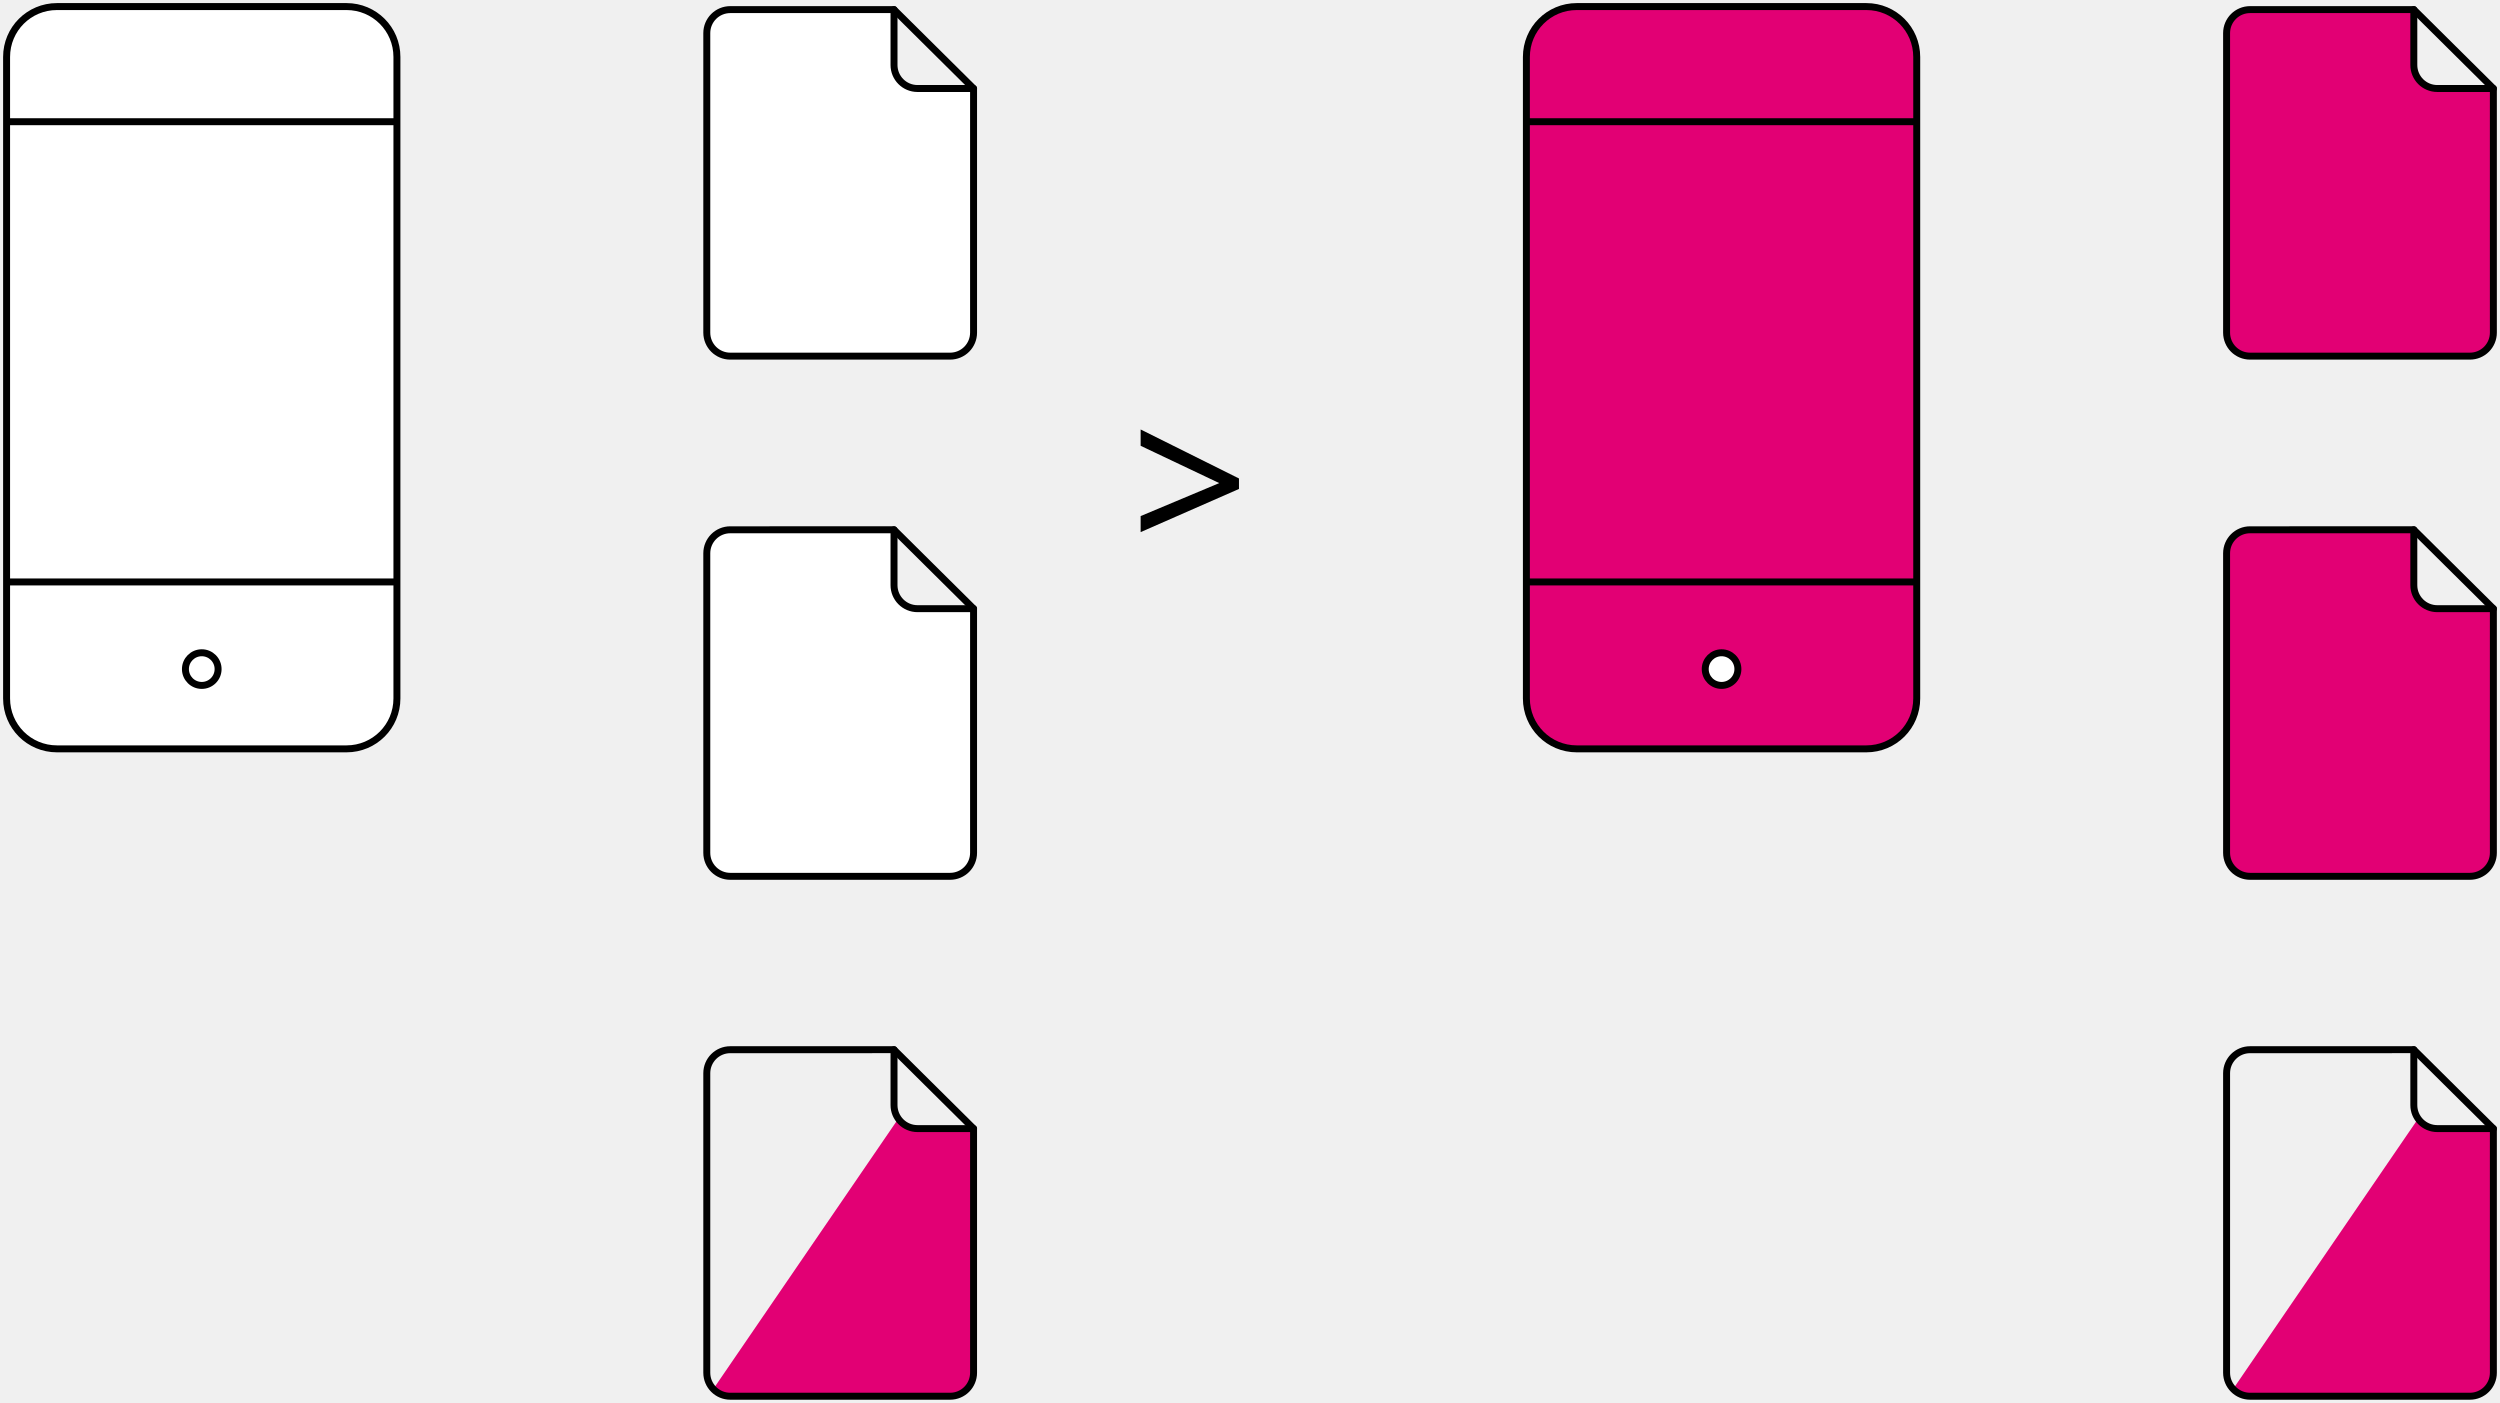
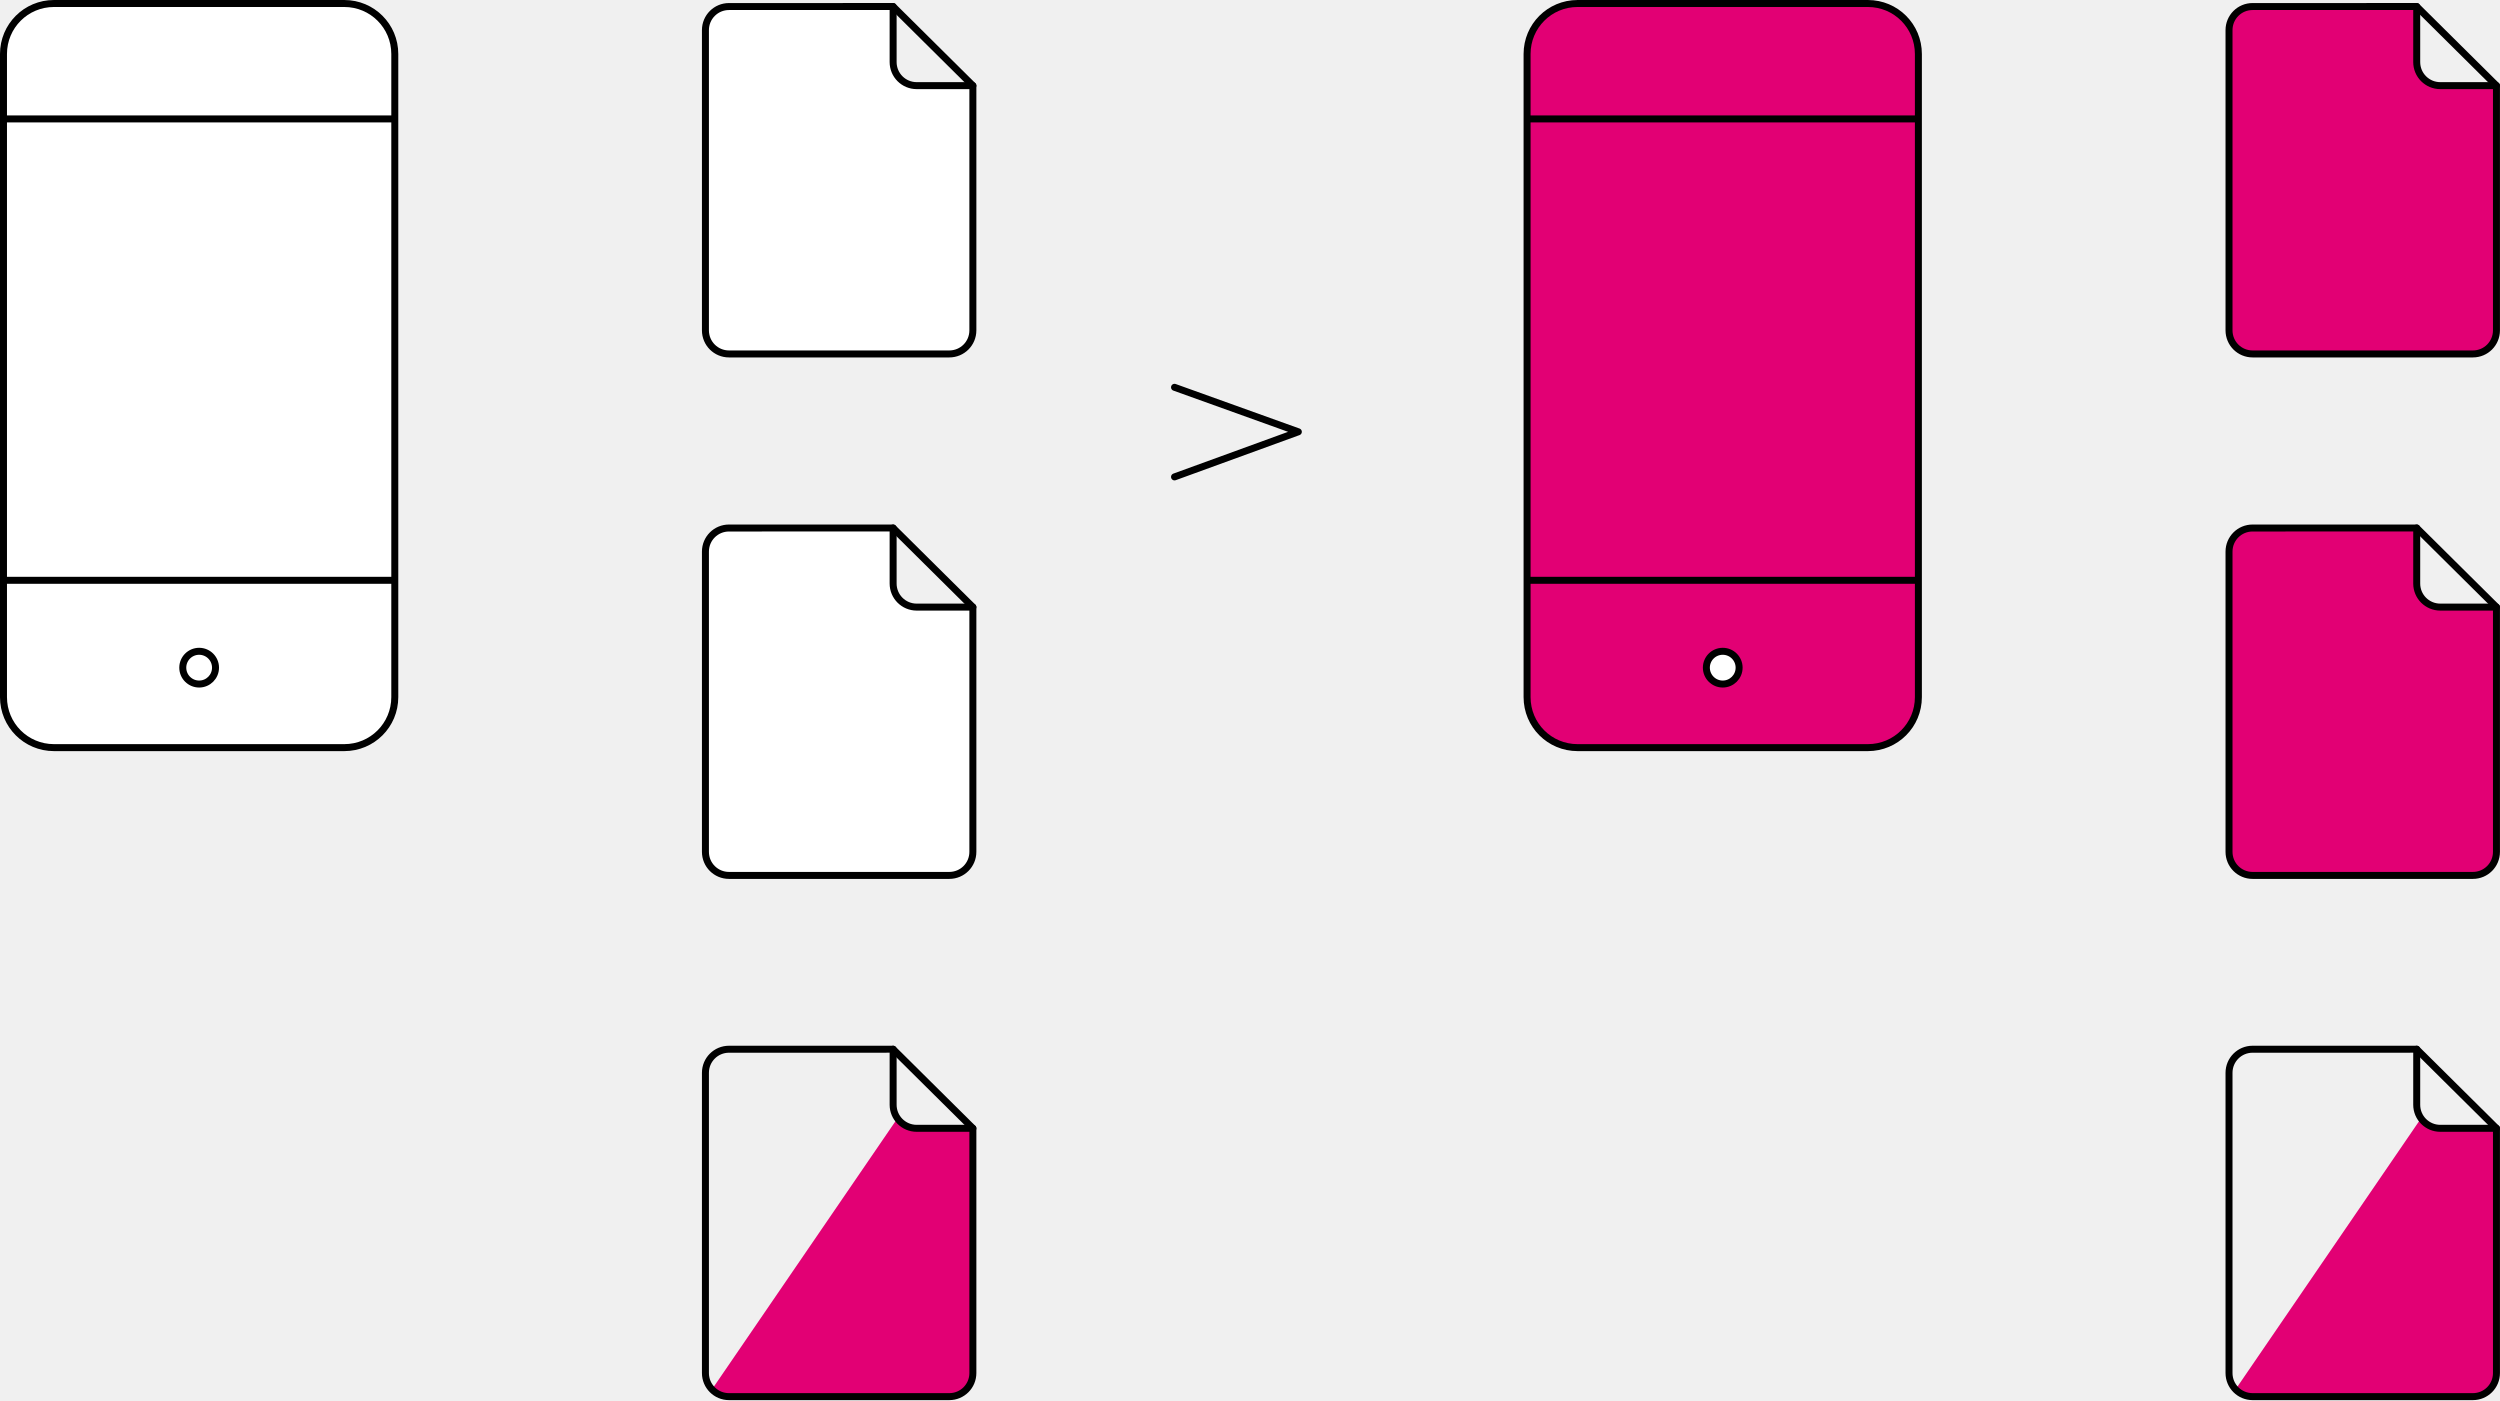
- <svg xmlns="http://www.w3.org/2000/svg" id="svg9517" version="1.1" viewBox="0 0 126.717 71.105" height="71.105mm" width="126.717mm">
-   <defs id="defs9511" />
-   <g transform="translate(-112.6182,105.9281)" id="g1653">
-     <path id="rect4897-5-7-7" d="m 115.506,-105.595 h 14.677 c 1.415,0 2.554,1.139 2.554,2.554 v 32.516 c 0,1.415 -1.139,2.554 -2.554,2.554 h -14.677 c -1.415,0 -2.554,-1.139 -2.554,-2.554 v -32.516 c 0,-1.415 1.139,-2.554 2.554,-2.554 z" style="fill:#ffffff;stroke:#000000;stroke-width:0.353;stroke-miterlimit:4;stroke-dasharray:none;stroke-opacity:1" />
-     <path id="path4899-6-8-3" d="m 123.673,-72.014 a 0.828,0.828 0 0 1 -0.828,0.828 0.828,0.828 0 0 1 -0.828,-0.828 0.828,0.828 0 0 1 0.828,-0.828 0.828,0.828 0 0 1 0.828,0.828 z" style="fill:#ffffff;stroke:#000000;stroke-width:0.353;stroke-miterlimit:4;stroke-dasharray:none;stroke-opacity:1" />
-     <path style="fill:none;stroke:#000000;stroke-width:0.353;stroke-linecap:butt;stroke-linejoin:miter;stroke-miterlimit:4;stroke-dasharray:none;stroke-opacity:1" d="m 112.952,-76.431 h 19.784" id="path4901-2-4-6" />
-     <path style="fill:none;stroke:#000000;stroke-width:0.353;stroke-linecap:butt;stroke-linejoin:miter;stroke-miterlimit:4;stroke-dasharray:none;stroke-opacity:1" d="m 112.952,-99.759 h 19.784" id="path4903-9-5-5" />
-     <path style="fill:#ffffff;stroke:#000000;stroke-width:0.353;stroke-linecap:round;stroke-linejoin:round;stroke-miterlimit:4;stroke-dasharray:none;stroke-opacity:1" d="m 149.635,-79.075 c -0.66,0 -1.192,0.532 -1.192,1.192 v 15.181 c 0,0.661 0.532,1.192 1.192,1.192 h 11.138 c 0.66,0 1.192,-0.532 1.192,-1.192 v -12.374 h -2.84 c -0.66,0 -1.192,-0.532 -1.192,-1.192 v -2.808 z" id="rect4897-6-9-0-8" />
-     <path style="fill:none;stroke:#000000;stroke-width:0.353;stroke-linecap:round;stroke-linejoin:round;stroke-miterlimit:4;stroke-dasharray:none;stroke-opacity:1" d="m 157.933,-79.075 4.033,4" id="path4936-3-6-1" />
-     <path style="fill:#ffffff;stroke:#000000;stroke-width:0.353;stroke-linecap:round;stroke-linejoin:round;stroke-miterlimit:4;stroke-dasharray:none;stroke-opacity:1" d="m 149.635,-105.441 c -0.66,0 -1.192,0.532 -1.192,1.192 v 15.181 c 0,0.661 0.532,1.192 1.192,1.192 h 11.138 c 0.66,0 1.192,-0.532 1.192,-1.192 v -12.374 h -2.84 c -0.66,0 -1.192,-0.532 -1.192,-1.192 v -2.808 z" id="rect4897-6-0-2-9" />
-     <path style="fill:none;stroke:#000000;stroke-width:0.353;stroke-linecap:round;stroke-linejoin:round;stroke-miterlimit:4;stroke-dasharray:none;stroke-opacity:1" d="m 157.933,-105.441 4.033,4" id="path4936-6-0-3" />
-     <path id="rect4897-5-7-7-53" d="m 192.54,-105.595 h 14.677 c 1.415,0 2.554,1.139 2.554,2.554 v 32.516 c 0,1.415 -1.139,2.554 -2.554,2.554 H 192.54 c -1.415,0 -2.554,-1.139 -2.554,-2.554 v -32.516 c 0,-1.415 1.139,-2.554 2.554,-2.554 z" style="fill:#e20074;fill-opacity:1;stroke:#000000;stroke-width:0.353;stroke-miterlimit:4;stroke-dasharray:none;stroke-opacity:1" />
-     <path id="path4899-6-8-3-5" d="m 200.707,-72.014 a 0.828,0.828 0 0 1 -0.828,0.828 0.828,0.828 0 0 1 -0.828,-0.828 0.828,0.828 0 0 1 0.828,-0.828 0.828,0.828 0 0 1 0.828,0.828 z" style="fill:#ffffff;fill-opacity:1;stroke:#000000;stroke-width:0.353;stroke-miterlimit:4;stroke-dasharray:none;stroke-opacity:1" />
-     <path style="fill:#e20074;fill-opacity:1;stroke:#000000;stroke-width:0.353;stroke-linecap:butt;stroke-linejoin:miter;stroke-miterlimit:4;stroke-dasharray:none;stroke-opacity:1" d="m 189.986,-76.431 h 19.784" id="path4901-2-4-6-6" />
-     <path style="fill:#e20074;fill-opacity:1;stroke:#000000;stroke-width:0.353;stroke-linecap:butt;stroke-linejoin:miter;stroke-miterlimit:4;stroke-dasharray:none;stroke-opacity:1" d="m 189.986,-99.759 h 19.784" id="path4903-9-5-5-29" />
-     <path style="fill:#e20074;fill-opacity:1;stroke:#000000;stroke-width:0.353;stroke-linecap:round;stroke-linejoin:round;stroke-miterlimit:4;stroke-dasharray:none;stroke-opacity:1" d="m 226.669,-79.075 c -0.66,0 -1.192,0.532 -1.192,1.192 v 15.181 c 0,0.661 0.532,1.192 1.192,1.192 h 11.138 c 0.66,0 1.192,-0.532 1.192,-1.192 v -12.374 h -2.84 c -0.66,0 -1.192,-0.532 -1.192,-1.192 v -2.808 z" id="rect4897-6-9-0-8-9" />
-     <path style="fill:#e20074;fill-opacity:1;stroke:#000000;stroke-width:0.353;stroke-linecap:round;stroke-linejoin:round;stroke-miterlimit:4;stroke-dasharray:none;stroke-opacity:1" d="m 234.967,-79.075 4.033,4" id="path4936-3-6-1-3" />
-     <path style="fill:#e20074;fill-opacity:1;stroke:#000000;stroke-width:0.353;stroke-linecap:round;stroke-linejoin:round;stroke-miterlimit:4;stroke-dasharray:none;stroke-opacity:1" d="m 226.669,-105.441 c -0.66,0 -1.192,0.532 -1.192,1.192 v 15.181 c 0,0.661 0.532,1.192 1.192,1.192 h 11.138 c 0.66,0 1.192,-0.532 1.192,-1.192 v -12.374 h -2.84 c -0.66,0 -1.192,-0.532 -1.192,-1.192 v -2.808 z" id="rect4897-6-0-2-9-0" />
-     <path style="fill:#e20074;fill-opacity:1;stroke:#000000;stroke-width:0.353;stroke-linecap:round;stroke-linejoin:round;stroke-miterlimit:4;stroke-dasharray:none;stroke-opacity:1" d="m 234.967,-105.441 4.033,4" id="path4936-6-0-3-6" />
-     <path id="rect4897-6-9-0-8-0-4-2-6-2" d="m 158.151,-49.228 -10e-4,0.003 -9.376,13.701 c 0.217,0.226 0.521,0.369 0.86,0.369 h 11.138 c 0.66,0 1.192,-0.532 1.192,-1.193 v -12.374 h -2.841 c -0.404,0 -0.758,-0.2 -0.974,-0.506 z" style="fill:#e20074;fill-opacity:1;stroke:none;stroke-width:0.353;stroke-linecap:round;stroke-linejoin:round;stroke-miterlimit:4;stroke-dasharray:none;stroke-opacity:1" />
-     <path style="fill:none;fill-opacity:1;stroke:#000000;stroke-width:0.353;stroke-linecap:round;stroke-linejoin:round;stroke-miterlimit:4;stroke-dasharray:none;stroke-opacity:1" d="m 149.635,-52.722 c -0.66,0 -1.192,0.532 -1.192,1.192 v 15.181 c 0,0.661 0.532,1.192 1.192,1.192 h 11.138 c 0.66,0 1.192,-0.532 1.192,-1.192 v -12.374 h -2.84 c -0.66,0 -1.192,-0.532 -1.192,-1.192 v -2.808 z" id="rect4897-6-9-0-8-0-9-2-7" />
-     <path style="fill:none;fill-opacity:1;stroke:#000000;stroke-width:0.353;stroke-linecap:round;stroke-linejoin:round;stroke-miterlimit:4;stroke-dasharray:none;stroke-opacity:1" d="m 157.933,-52.722 4.033,4" id="path4936-3-6-1-6-2-9-4" />
-     <path id="rect4897-6-9-0-8-0-4-2-6-2-9" d="m 235.185,-49.228 -0.001,0.003 -9.376,13.701 c 0.217,0.226 0.521,0.369 0.86,0.369 h 11.138 c 0.66,0 1.192,-0.532 1.192,-1.193 v -12.374 h -2.841 c -0.404,0 -0.758,-0.2 -0.974,-0.506 z" style="fill:#e20074;fill-opacity:1;stroke:none;stroke-width:0.353;stroke-linecap:round;stroke-linejoin:round;stroke-miterlimit:4;stroke-dasharray:none;stroke-opacity:1" />
-     <path style="fill:none;fill-opacity:1;stroke:#000000;stroke-width:0.353;stroke-linecap:round;stroke-linejoin:round;stroke-miterlimit:4;stroke-dasharray:none;stroke-opacity:1" d="m 226.669,-52.722 c -0.66,0 -1.192,0.532 -1.192,1.192 v 15.181 c 0,0.661 0.532,1.192 1.192,1.192 h 11.138 c 0.66,0 1.192,-0.532 1.192,-1.192 v -12.374 h -2.84 c -0.66,0 -1.192,-0.532 -1.192,-1.192 v -2.808 z" id="rect4897-6-9-0-8-0-9-2-7-5" />
-     <path style="fill:none;fill-opacity:1;stroke:#000000;stroke-width:0.353;stroke-linecap:round;stroke-linejoin:round;stroke-miterlimit:4;stroke-dasharray:none;stroke-opacity:1" d="m 234.967,-52.722 4.033,4" id="path4936-3-6-1-6-2-9-4-9" />
-     <text id="text9297" y="-77.721" x="169.903" style="font-style:normal;font-weight:normal;font-size:10.583px;line-height:1.25;font-family:sans-serif;letter-spacing:0px;word-spacing:0px;fill:#000000;fill-opacity:1;stroke:none;stroke-width:0.353;stroke-miterlimit:4;stroke-dasharray:none" xml:space="preserve">
-       <tspan style="stroke-width:0.353;stroke-miterlimit:4;stroke-dasharray:none" y="-77.721" x="169.903" id="tspan9295">&gt;</tspan>
-     </text>
+ <svg xmlns="http://www.w3.org/2000/svg" id="svg7072" version="1.1" viewBox="0 0 126.402 70.792" height="70.792mm" width="126.402mm">
+   <defs id="defs7066" />
+   <g transform="translate(293.7664,185.9201)" id="layer1">
+     <g id="g6811" transform="translate(-406.5423,-80.14839)">
+       <g id="g6778">
+         <path id="rect4897-5-7-7" d="m 115.506,-105.595 h 14.677 c 1.415,0 2.554,1.139 2.554,2.554 v 32.516 c 0,1.415 -1.139,2.554 -2.554,2.554 h -14.677 c -1.415,0 -2.554,-1.139 -2.554,-2.554 v -32.516 c 0,-1.415 1.139,-2.554 2.554,-2.554 z" style="fill:#ffffff;stroke:#000000;stroke-width:0.353;stroke-miterlimit:4;stroke-dasharray:none;stroke-opacity:1" />
+         <path id="path4899-6-8-3" d="m 123.673,-72.014 a 0.828,0.828 0 0 1 -0.828,0.828 0.828,0.828 0 0 1 -0.828,-0.828 0.828,0.828 0 0 1 0.828,-0.828 0.828,0.828 0 0 1 0.828,0.828 z" style="fill:#ffffff;stroke:#000000;stroke-width:0.353;stroke-miterlimit:4;stroke-dasharray:none;stroke-opacity:1" />
+         <path style="fill:none;stroke:#000000;stroke-width:0.353;stroke-linecap:butt;stroke-linejoin:miter;stroke-miterlimit:4;stroke-dasharray:none;stroke-opacity:1" d="m 112.952,-76.431 h 19.784" id="path4901-2-4-6" />
+         <path style="fill:none;stroke:#000000;stroke-width:0.353;stroke-linecap:butt;stroke-linejoin:miter;stroke-miterlimit:4;stroke-dasharray:none;stroke-opacity:1" d="m 112.952,-99.759 h 19.784" id="path4903-9-5-5" />
+       </g>
+       <g id="g6767">
+         <path style="fill:#ffffff;stroke:#000000;stroke-width:0.353;stroke-linecap:round;stroke-linejoin:round;stroke-miterlimit:4;stroke-dasharray:none;stroke-opacity:1" d="m 149.635,-79.075 c -0.66,0 -1.192,0.532 -1.192,1.192 v 15.181 c 0,0.661 0.532,1.192 1.192,1.192 h 11.138 c 0.66,0 1.192,-0.532 1.192,-1.192 v -12.374 h -2.84 c -0.66,0 -1.192,-0.532 -1.192,-1.192 v -2.808 z" id="rect4897-6-9-0-8" />
+         <path style="fill:none;stroke:#000000;stroke-width:0.353;stroke-linecap:round;stroke-linejoin:round;stroke-miterlimit:4;stroke-dasharray:none;stroke-opacity:1" d="m 157.933,-79.075 4.033,4" id="path4936-3-6-1" />
+       </g>
+       <g id="g6763">
+         <path style="fill:#ffffff;stroke:#000000;stroke-width:0.353;stroke-linecap:round;stroke-linejoin:round;stroke-miterlimit:4;stroke-dasharray:none;stroke-opacity:1" d="m 149.635,-105.441 c -0.66,0 -1.192,0.532 -1.192,1.192 v 15.181 c 0,0.661 0.532,1.192 1.192,1.192 h 11.138 c 0.66,0 1.192,-0.532 1.192,-1.192 v -12.374 h -2.84 c -0.66,0 -1.192,-0.532 -1.192,-1.192 v -2.808 z" id="rect4897-6-0-2-9" />
+         <path style="fill:none;stroke:#000000;stroke-width:0.353;stroke-linecap:round;stroke-linejoin:round;stroke-miterlimit:4;stroke-dasharray:none;stroke-opacity:1" d="m 157.933,-105.441 4.033,4" id="path4936-6-0-3" />
+       </g>
+       <g id="g6759">
+         <path id="rect4897-5-7-7-53" d="m 192.54,-105.595 h 14.677 c 1.415,0 2.554,1.139 2.554,2.554 v 32.516 c 0,1.415 -1.139,2.554 -2.554,2.554 H 192.54 c -1.415,0 -2.554,-1.139 -2.554,-2.554 v -32.516 c 0,-1.415 1.139,-2.554 2.554,-2.554 z" style="fill:#e20074;fill-opacity:1;stroke:#000000;stroke-width:0.353;stroke-miterlimit:4;stroke-dasharray:none;stroke-opacity:1" />
+         <path id="path4899-6-8-3-5" d="m 200.707,-72.014 a 0.828,0.828 0 0 1 -0.828,0.828 0.828,0.828 0 0 1 -0.828,-0.828 0.828,0.828 0 0 1 0.828,-0.828 0.828,0.828 0 0 1 0.828,0.828 z" style="fill:#ffffff;fill-opacity:1;stroke:#000000;stroke-width:0.353;stroke-miterlimit:4;stroke-dasharray:none;stroke-opacity:1" />
+         <path style="fill:#e20074;fill-opacity:1;stroke:#000000;stroke-width:0.353;stroke-linecap:butt;stroke-linejoin:miter;stroke-miterlimit:4;stroke-dasharray:none;stroke-opacity:1" d="m 189.986,-76.431 h 19.784" id="path4901-2-4-6-6" />
+         <path style="fill:#e20074;fill-opacity:1;stroke:#000000;stroke-width:0.353;stroke-linecap:butt;stroke-linejoin:miter;stroke-miterlimit:4;stroke-dasharray:none;stroke-opacity:1" d="m 189.986,-99.759 h 19.784" id="path4903-9-5-5-29" />
+       </g>
+       <g id="g6749">
+         <path style="fill:#e20074;fill-opacity:1;stroke:#000000;stroke-width:0.353;stroke-linecap:round;stroke-linejoin:round;stroke-miterlimit:4;stroke-dasharray:none;stroke-opacity:1" d="m 226.669,-79.075 c -0.66,0 -1.192,0.532 -1.192,1.192 v 15.181 c 0,0.661 0.532,1.192 1.192,1.192 h 11.138 c 0.66,0 1.192,-0.532 1.192,-1.192 v -12.374 h -2.84 c -0.66,0 -1.192,-0.532 -1.192,-1.192 v -2.808 z" id="rect4897-6-9-0-8-9" />
+         <path style="fill:#e20074;fill-opacity:1;stroke:#000000;stroke-width:0.353;stroke-linecap:round;stroke-linejoin:round;stroke-miterlimit:4;stroke-dasharray:none;stroke-opacity:1" d="m 234.967,-79.075 4.033,4" id="path4936-3-6-1-3" />
+       </g>
+       <g id="g6753">
+         <path style="fill:#e20074;fill-opacity:1;stroke:#000000;stroke-width:0.353;stroke-linecap:round;stroke-linejoin:round;stroke-miterlimit:4;stroke-dasharray:none;stroke-opacity:1" d="m 226.669,-105.441 c -0.66,0 -1.192,0.532 -1.192,1.192 v 15.181 c 0,0.661 0.532,1.192 1.192,1.192 h 11.138 c 0.66,0 1.192,-0.532 1.192,-1.192 v -12.374 h -2.84 c -0.66,0 -1.192,-0.532 -1.192,-1.192 v -2.808 z" id="rect4897-6-0-2-9-0" />
+         <path style="fill:#e20074;fill-opacity:1;stroke:#000000;stroke-width:0.353;stroke-linecap:round;stroke-linejoin:round;stroke-miterlimit:4;stroke-dasharray:none;stroke-opacity:1" d="m 234.967,-105.441 4.033,4" id="path4936-6-0-3-6" />
+       </g>
+       <g id="g6772">
+         <path id="rect4897-6-9-0-8-0-4-2-6-2" d="m 158.151,-49.228 -10e-4,0.003 -9.376,13.701 c 0.217,0.226 0.521,0.369 0.86,0.369 h 11.138 c 0.66,0 1.192,-0.532 1.192,-1.193 v -12.374 h -2.841 c -0.404,0 -0.758,-0.2 -0.974,-0.506 z" style="fill:#e20074;fill-opacity:1;stroke:none;stroke-width:0.353;stroke-linecap:round;stroke-linejoin:round;stroke-miterlimit:4;stroke-dasharray:none;stroke-opacity:1" />
+         <path style="fill:none;fill-opacity:1;stroke:#000000;stroke-width:0.353;stroke-linecap:round;stroke-linejoin:round;stroke-miterlimit:4;stroke-dasharray:none;stroke-opacity:1" d="m 149.635,-52.722 c -0.66,0 -1.192,0.532 -1.192,1.192 v 15.181 c 0,0.661 0.532,1.192 1.192,1.192 h 11.138 c 0.66,0 1.192,-0.532 1.192,-1.192 v -12.374 h -2.84 c -0.66,0 -1.192,-0.532 -1.192,-1.192 v -2.808 z" id="rect4897-6-9-0-8-0-9-2-7" />
+         <path style="fill:none;fill-opacity:1;stroke:#000000;stroke-width:0.353;stroke-linecap:round;stroke-linejoin:round;stroke-miterlimit:4;stroke-dasharray:none;stroke-opacity:1" d="m 157.933,-52.722 4.033,4" id="path4936-3-6-1-6-2-9-4" />
+       </g>
+       <g id="g6745">
+         <path id="rect4897-6-9-0-8-0-4-2-6-2-9" d="m 235.185,-49.228 -0.001,0.003 -9.376,13.701 c 0.217,0.226 0.521,0.369 0.86,0.369 h 11.138 c 0.66,0 1.192,-0.532 1.192,-1.193 v -12.374 h -2.841 c -0.404,0 -0.758,-0.2 -0.974,-0.506 z" style="fill:#e20074;fill-opacity:1;stroke:none;stroke-width:0.353;stroke-linecap:round;stroke-linejoin:round;stroke-miterlimit:4;stroke-dasharray:none;stroke-opacity:1" />
+         <path style="fill:none;fill-opacity:1;stroke:#000000;stroke-width:0.353;stroke-linecap:round;stroke-linejoin:round;stroke-miterlimit:4;stroke-dasharray:none;stroke-opacity:1" d="m 226.669,-52.722 c -0.66,0 -1.192,0.532 -1.192,1.192 v 15.181 c 0,0.661 0.532,1.192 1.192,1.192 h 11.138 c 0.66,0 1.192,-0.532 1.192,-1.192 v -12.374 h -2.84 c -0.66,0 -1.192,-0.532 -1.192,-1.192 v -2.808 z" id="rect4897-6-9-0-8-0-9-2-7-5" />
+         <path style="fill:none;fill-opacity:1;stroke:#000000;stroke-width:0.353;stroke-linecap:round;stroke-linejoin:round;stroke-miterlimit:4;stroke-dasharray:none;stroke-opacity:1" d="m 234.967,-52.722 4.033,4" id="path4936-3-6-1-6-2-9-4-9" />
+       </g>
+       <path id="path1072" style="fill:none;stroke:#000000;stroke-width:0.353;stroke-linecap:round;stroke-linejoin:round;stroke-miterlimit:4;stroke-dasharray:none;stroke-opacity:1" d="m 172.161,-81.659 6.26,-2.28 -6.26,-2.25" />
+     </g>
  </g>
</svg>
